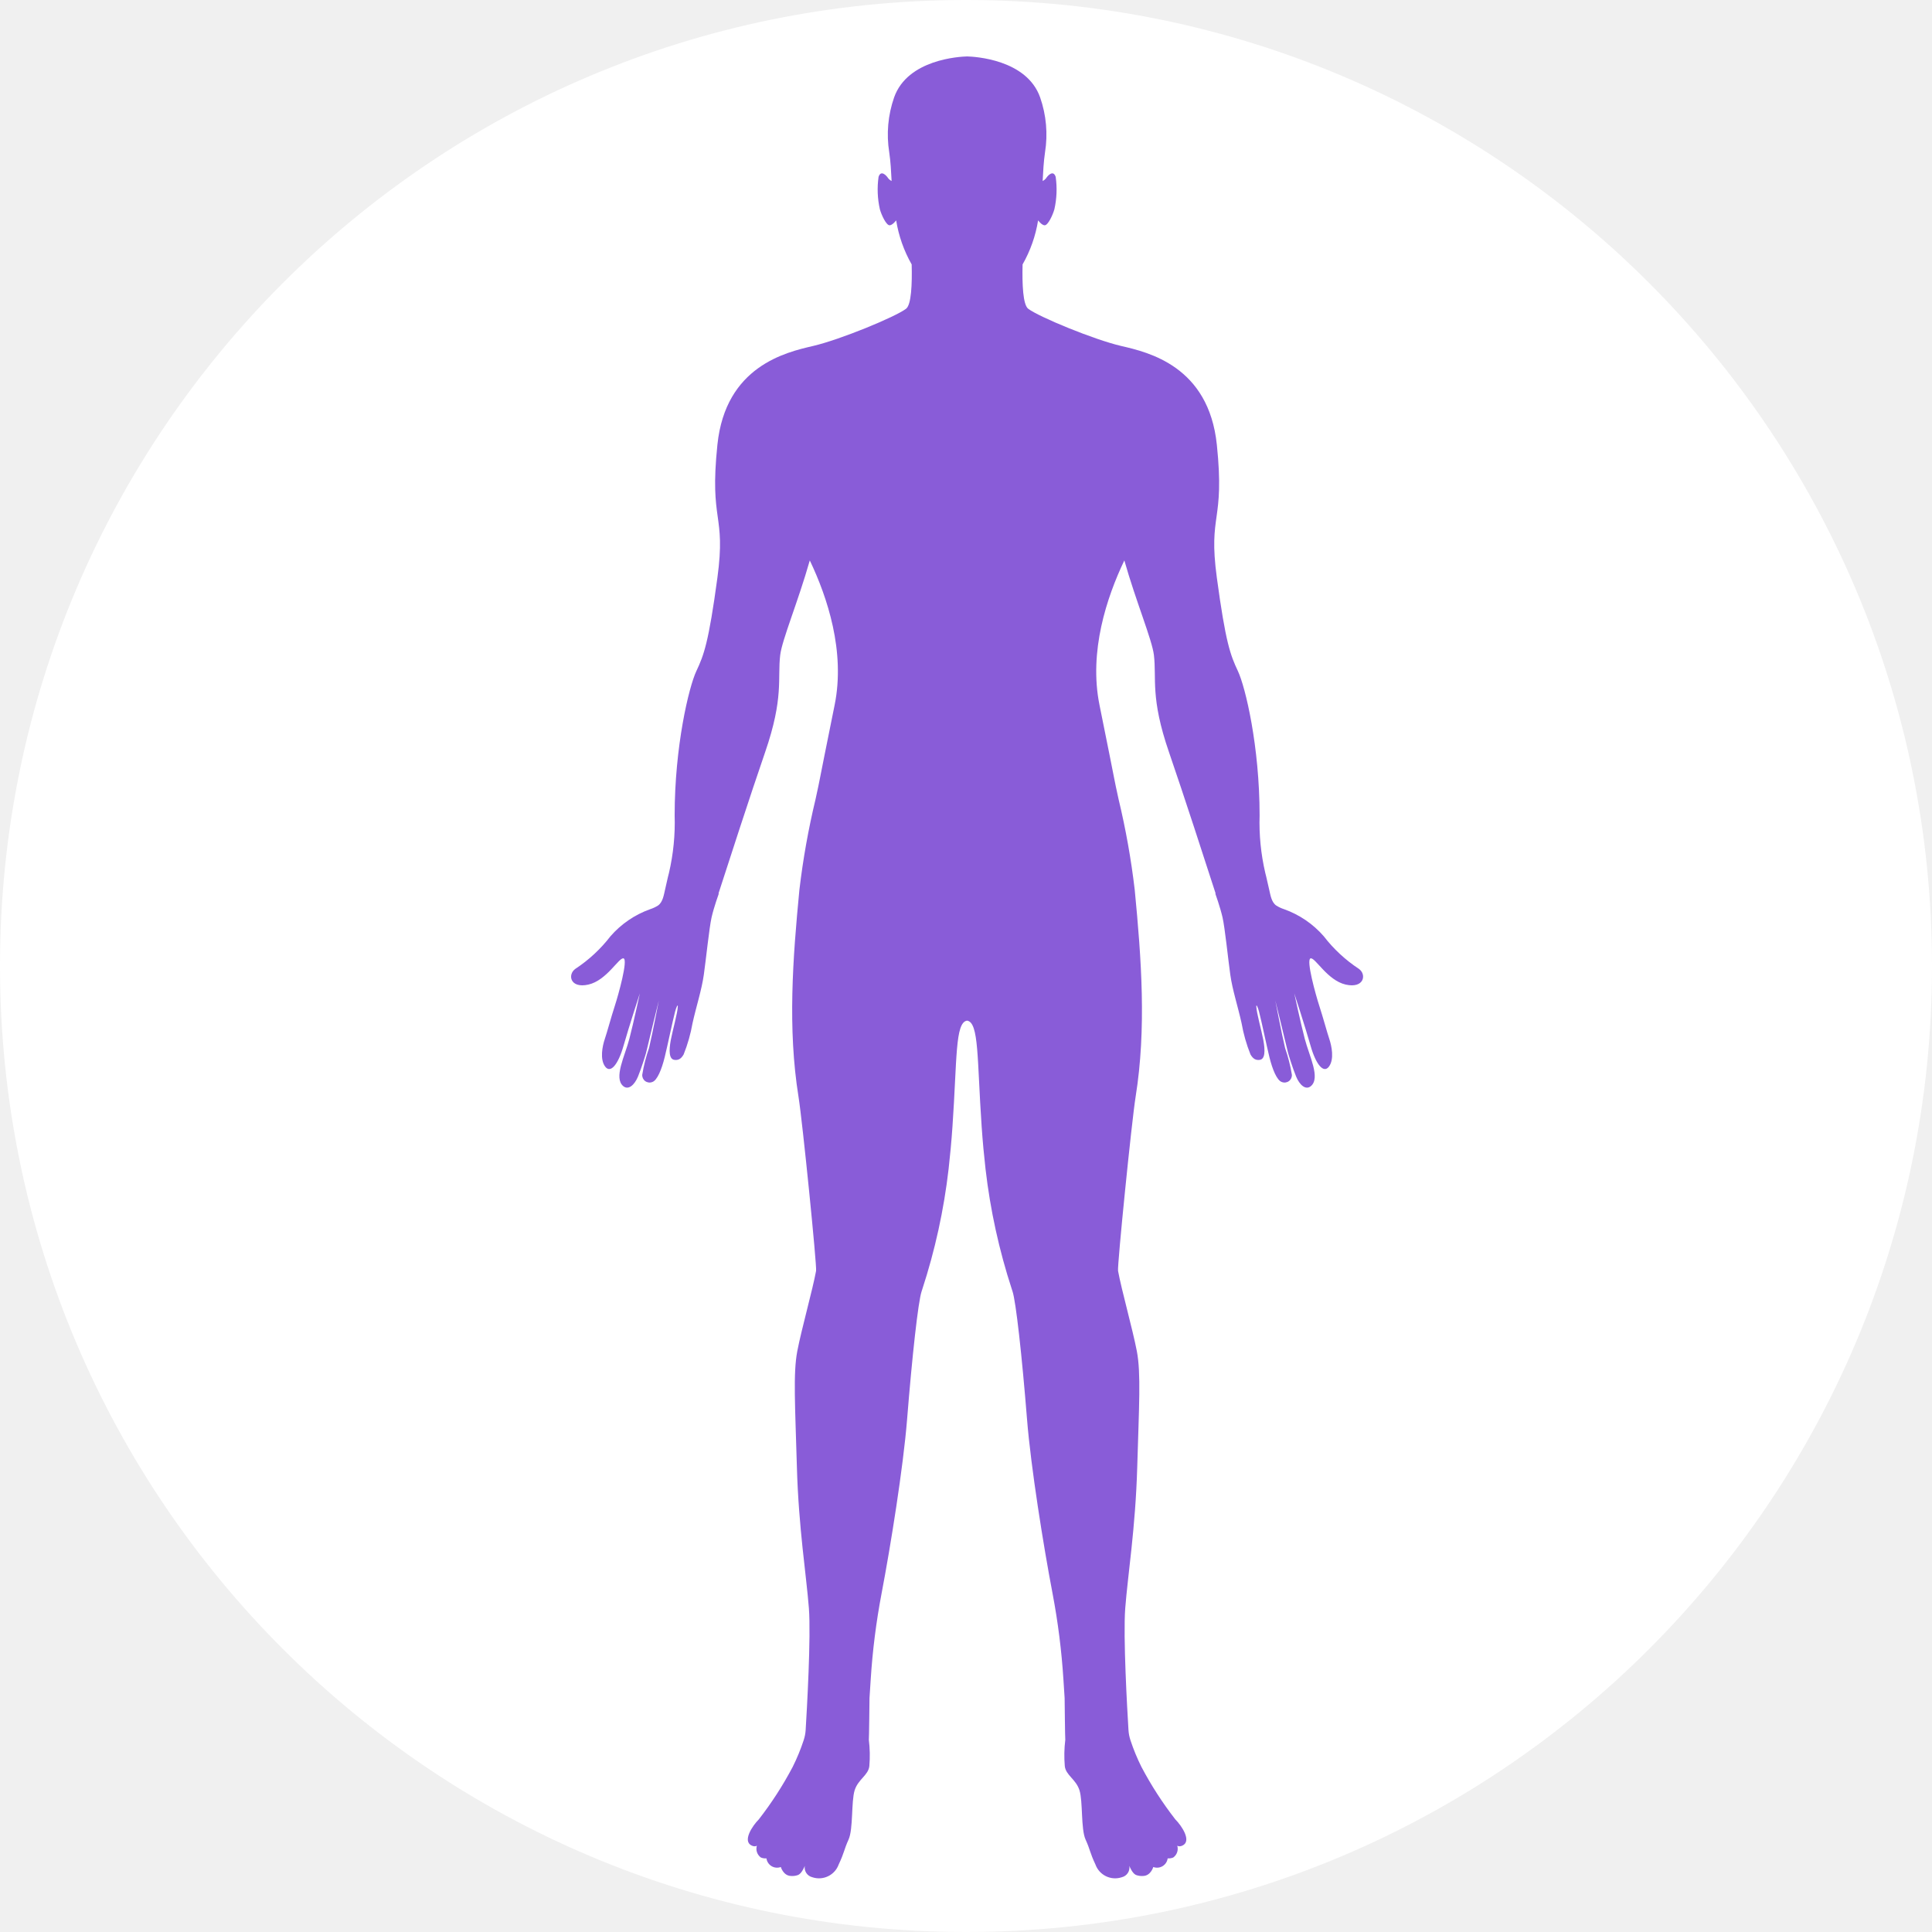
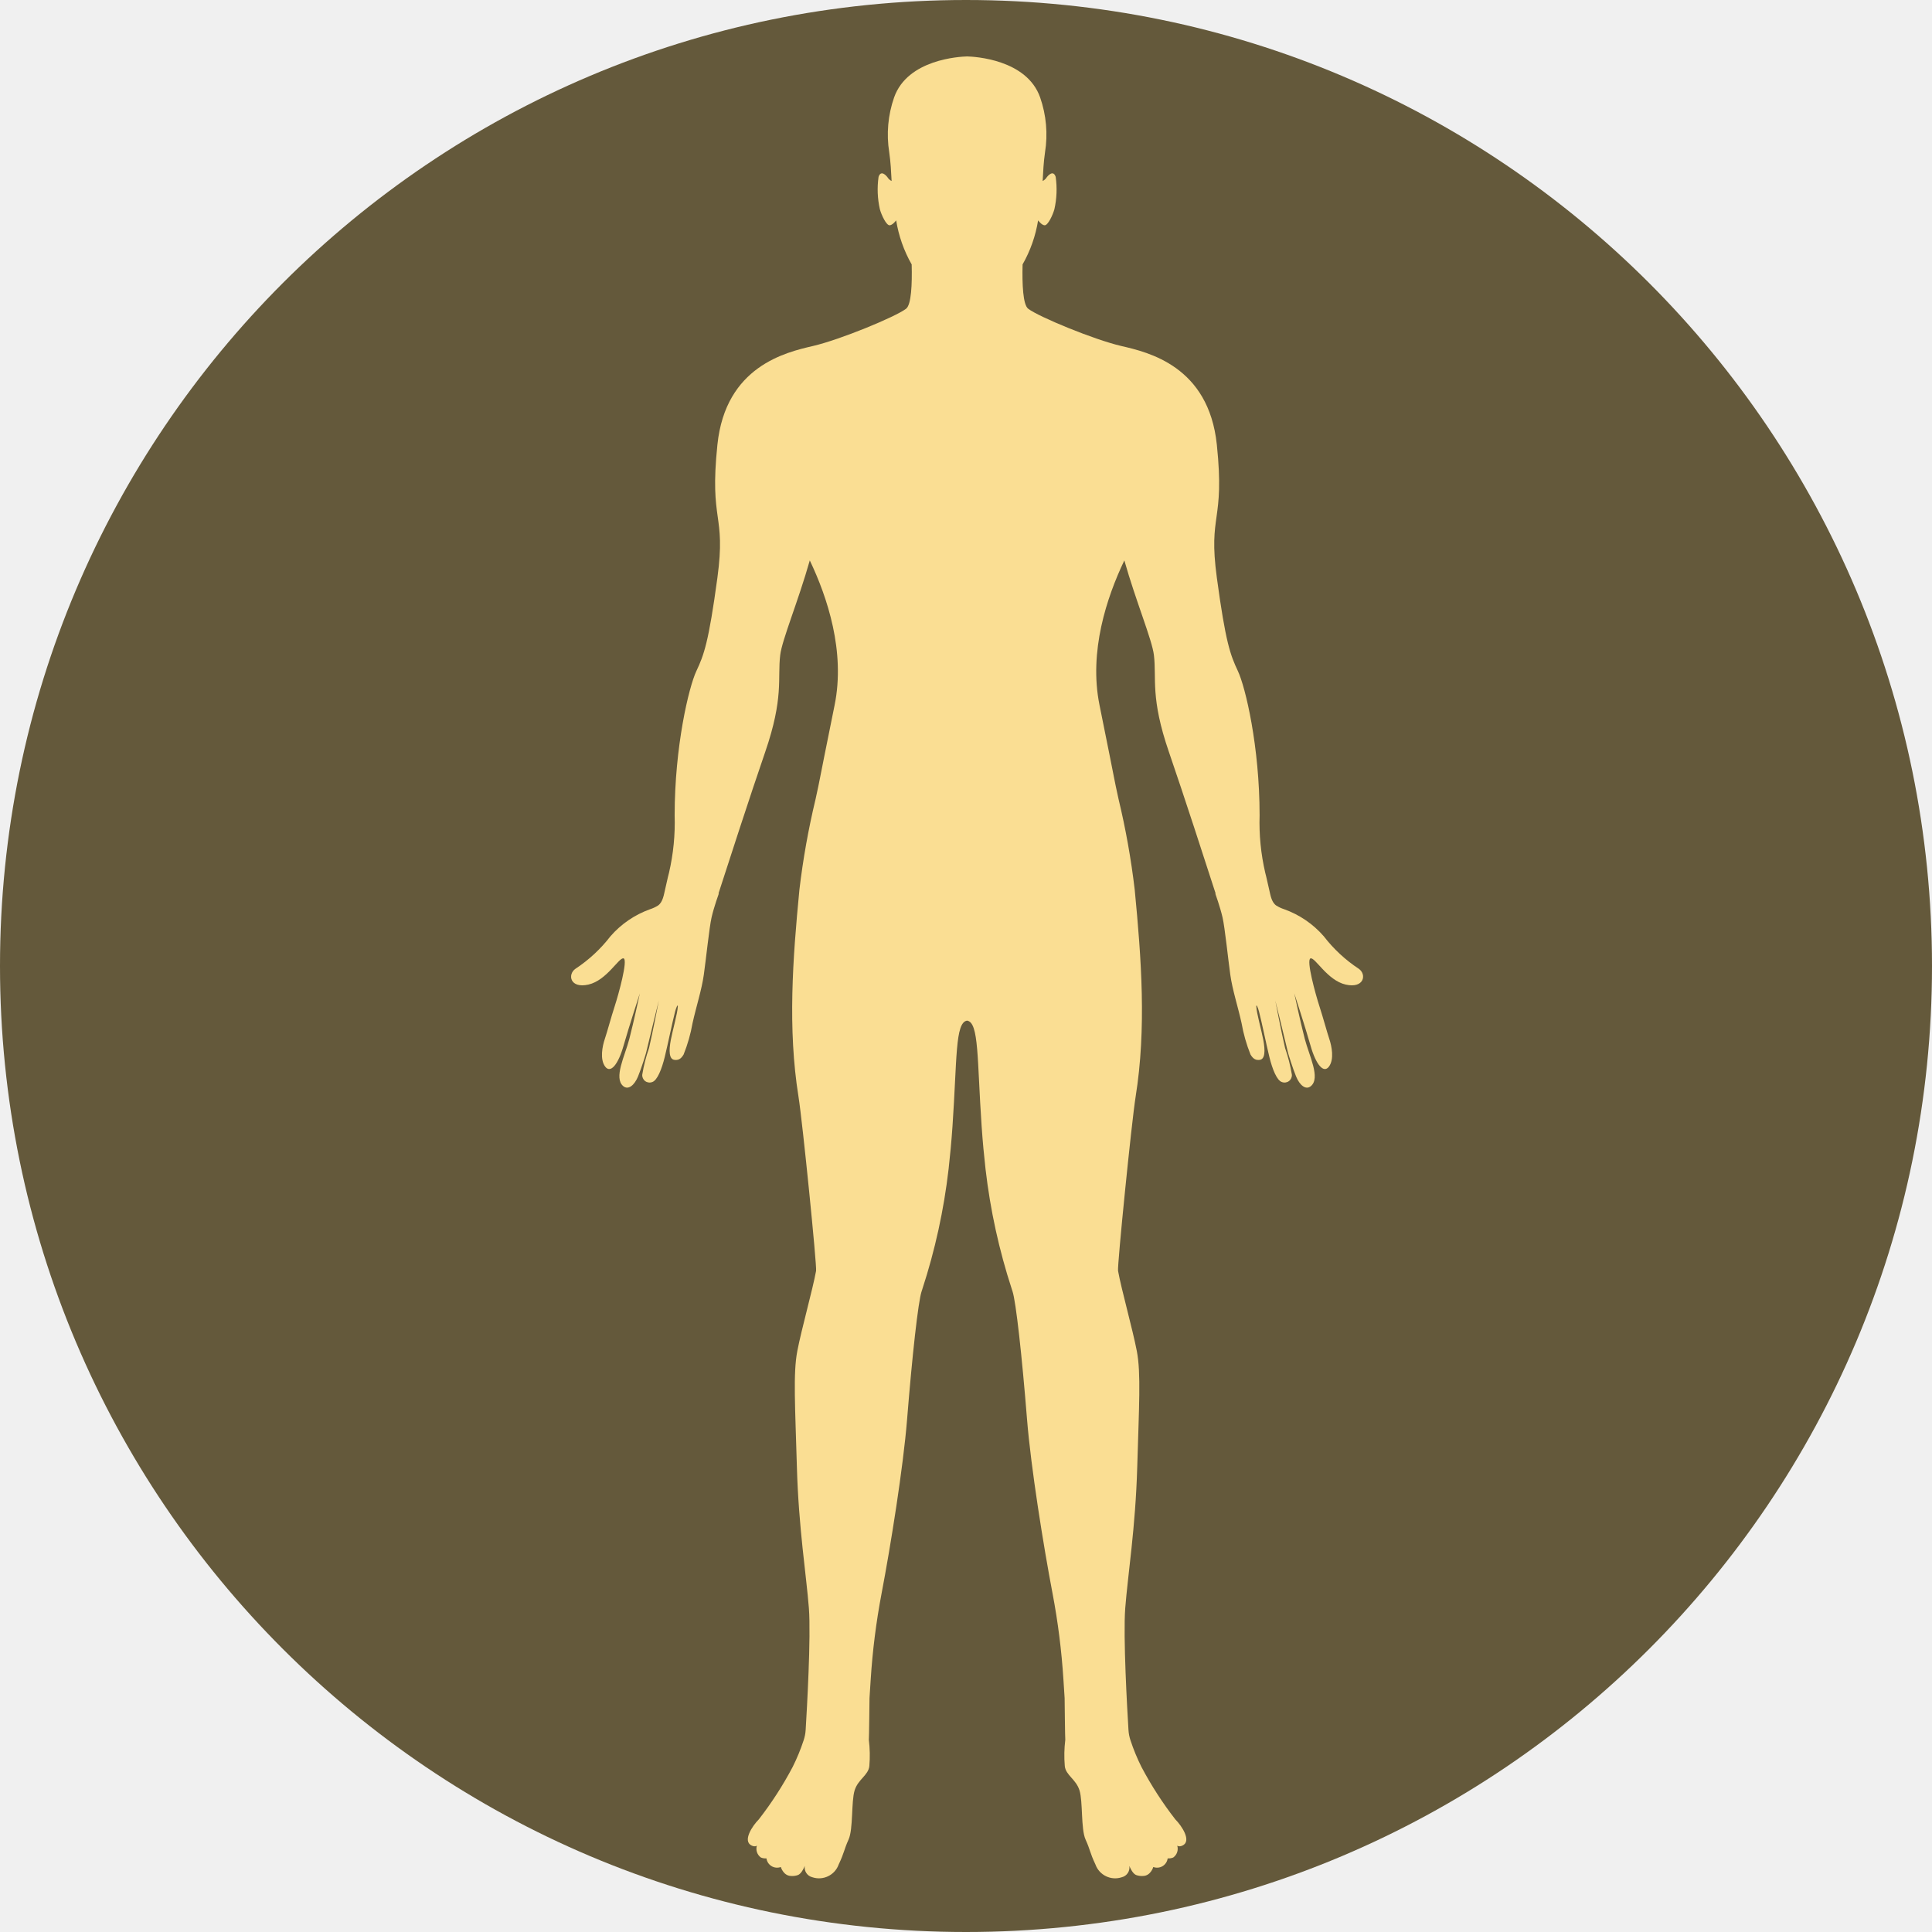
<svg xmlns="http://www.w3.org/2000/svg" width="274" height="274" viewBox="0 0 274 274">
  <g id="Grupo_1054471" data-name="Grupo 1054471" transform="translate(-193 -2196.587)">
-     <circle id="Elipse_4749" data-name="Elipse 4749" cx="137" cy="137" r="137" transform="translate(193 2196.587)" fill="#fff" />
-     <path id="Trazado_21081" data-name="Trazado 21081" d="M1457.458,1021.958a20.463,20.463,0,0,1-4.973-4.618,13.421,13.421,0,0,0-5.615-3.831,4.951,4.951,0,0,1-1.131-.53c-.7-.5-.817-1.533-1.009-2.316s-.337-1.558-.543-2.326a31.587,31.587,0,0,1-.8-8.135c0-9.765-2.006-18.193-3.076-20.467s-1.738-4.013-2.988-13.243,1.159-7.714,0-18.862-9.721-13.111-13.555-14-11.683-4.124-13.2-5.283c-.747-.572-.865-3.481-.795-6.283a18.549,18.549,0,0,0,2.2-6.247c.185.235.569.668.917.694.477.037,1.174-1.468,1.394-2.276a12.656,12.656,0,0,0,.183-4.587c-.329-1.028-1.1-.22-1.357.183a1.421,1.421,0,0,1-.492.4c.071-1.359.139-2.718.337-4.067a15.98,15.98,0,0,0-.691-7.782c-1.9-5.413-9.327-5.791-10.356-5.818h0c-1.031.027-8.455.4-10.357,5.818a15.977,15.977,0,0,0-.69,7.782c.2,1.35.266,2.709.337,4.067a1.419,1.419,0,0,1-.492-.4c-.257-.4-1.028-1.211-1.359-.183a12.693,12.693,0,0,0,.185,4.587c.22.808.917,2.313,1.395,2.276.348-.027.732-.459.917-.694a18.549,18.549,0,0,0,2.2,6.247c.071,2.8-.047,5.711-.795,6.283-1.517,1.159-9.365,4.392-13.2,5.283s-12.4,2.855-13.557,14,1.249,9.631,0,18.862-1.917,10.969-2.986,13.243-3.078,10.7-3.078,20.467a31.618,31.618,0,0,1-.8,8.135c-.208.768-.356,1.554-.544,2.326s-.309,1.817-1.009,2.316a4.962,4.962,0,0,1-1.133.53,13.428,13.428,0,0,0-5.614,3.831,20.482,20.482,0,0,1-4.973,4.618c-1.145.8-.771,2.831,1.843,2.237s4.344-3.909,4.988-3.713-.715,5.107-1.254,6.764-1.063,3.646-1.408,4.66-.722,2.882.046,3.917,1.858-.3,2.613-2.964,2.31-7.421,2.31-7.421-.857,4.014-1.487,6.447-2.263,5.538-.87,6.711c.734.616,1.6-.168,2.088-1.342s1.1-3.165,1.145-3.357c.461-1.984,1.816-7.441,1.816-7.441s-.876,4.574-1.391,6.743a22.422,22.422,0,0,0-.96,3.769,1.038,1.038,0,0,0,1.407,1.052c.719-.214,1.359-1.833,1.78-3.549.433-1.758,1.083-4.953,1.474-6.457.149-.57.4-1.134.382-.706-.035.927-.756,3.463-.991,4.731-.3,1.607-.242,2.743.515,2.836.476.059.894-.061,1.3-.765a22.222,22.222,0,0,0,1.264-4.443c.542-2.437,1.289-4.679,1.6-6.869s.768-6.662,1.1-8.129,1.028-3.379,1.028-3.379l-.049-.006c1.329-4.121,4.537-14.017,6.615-20.043,2.675-7.76,1.738-10.434,2.14-13.78.26-2.17,2.546-7.6,4.195-13.421,2.494,5.225,5.06,12.922,3.522,20.511-2.7,13.335-1.858,9.452-2.7,13.335a110.032,110.032,0,0,0-2.294,12.858c-.945,9.78-1.679,19.684-.127,29.366.566,3.531,2.62,23.978,2.491,24.687-.484,2.664-2.059,8.234-2.664,11.382s-.3,7.872-.056,16.471,1.332,15.258,1.7,19.981c.312,4.054-.284,14.419-.458,17.272a5.66,5.66,0,0,1-.285,1.467,27.882,27.882,0,0,1-1.56,3.788,50.657,50.657,0,0,1-4.8,7.432c-.907.906-2.367,3.094-1,3.717.481.219.725.01.725.01a1.529,1.529,0,0,0,.567,1.678,1.688,1.688,0,0,0,.793.124,1.519,1.519,0,0,0,2.038,1.224s.345,1.214,1.4,1.269a2.37,2.37,0,0,0,1.018-.126c.3-.118.625-.459.982-1.3a1.417,1.417,0,0,0,1.068,1.608,2.969,2.969,0,0,0,3.74-1.812c.815-1.722.725-2.04,1.4-3.536s.364-5.392.861-6.978,1.949-2.13,2.085-3.444a18.009,18.009,0,0,0-.071-3.717c.031-.009.094-5.928.094-5.928l.171-2.641a98.873,98.873,0,0,1,1.536-12.165c1.289-6.747,3.079-17.925,3.622-24.7.726-9.083,1.574-16.713,2.059-18.165l.089-.273a87.009,87.009,0,0,0,3.741-17.091c.208-1.834.4-3.859.55-6.035.658-9.551.359-14.75,2.068-15,1.709.248,1.409,5.447,2.068,15,.149,2.175.341,4.2.55,6.035a87.009,87.009,0,0,0,3.741,17.091c.037.115.068.208.089.273.484,1.452,1.332,9.082,2.059,18.165.542,6.778,2.333,17.956,3.622,24.7a98.873,98.873,0,0,1,1.536,12.165l.171,2.641s.063,5.919.094,5.928a18.026,18.026,0,0,0-.071,3.717c.136,1.314,1.586,1.858,2.085,3.444s.182,5.484.861,6.978.589,1.813,1.4,3.536a2.968,2.968,0,0,0,3.74,1.812,1.417,1.417,0,0,0,1.068-1.608c.357.843.685,1.185.982,1.3a2.365,2.365,0,0,0,1.016.126c1.053-.055,1.4-1.269,1.4-1.269a1.52,1.52,0,0,0,2.04-1.224,1.69,1.69,0,0,0,.793-.124,1.529,1.529,0,0,0,.567-1.678s.244.208.725-.01c1.371-.623-.092-2.811-1-3.717a50.636,50.636,0,0,1-4.8-7.432,28.062,28.062,0,0,1-1.561-3.788,5.709,5.709,0,0,1-.284-1.467c-.174-2.853-.77-13.218-.458-17.272.364-4.723,1.453-11.383,1.7-19.981s.55-13.322-.056-16.471-2.18-8.718-2.664-11.382c-.128-.709,1.926-21.156,2.491-24.687,1.552-9.681.818-19.585-.127-29.366a110.032,110.032,0,0,0-2.294-12.858c-.845-3.883,0,0-2.7-13.335-1.538-7.59,1.028-15.286,3.522-20.511,1.647,5.816,3.934,11.251,4.194,13.421.4,3.345-.535,6.02,2.14,13.78,2.078,6.026,5.286,15.923,6.614,20.043l-.047.006s.689,1.914,1.026,3.379.792,5.94,1.1,8.129,1.062,4.432,1.6,6.869a22.188,22.188,0,0,0,1.265,4.443c.407.7.825.824,1.3.765.756-.093.812-1.229.514-2.836-.233-1.267-.954-3.8-.99-4.731-.018-.428.234.136.381.706.393,1.5,1.042,4.7,1.474,6.457.422,1.716,1.062,3.335,1.781,3.549a1.038,1.038,0,0,0,1.407-1.052,22.469,22.469,0,0,0-.96-3.769c-.516-2.169-1.391-6.743-1.391-6.743s1.356,5.457,1.816,7.441c.044.192.653,2.17,1.145,3.357s1.354,1.958,2.088,1.342c1.393-1.173-.239-4.28-.87-6.711s-1.487-6.447-1.487-6.447,1.554,4.757,2.308,7.421,1.848,4,2.614,2.964.388-2.9.046-3.917-.869-3-1.408-4.66-1.9-6.569-1.254-6.764,2.372,3.119,4.986,3.713S1458.6,1022.759,1457.458,1021.958Z" transform="translate(-1071.748 1312.026)" fill="#895cd8" />
+     <circle id="Elipse_4749" data-name="Elipse 4749" cx="137" cy="137" r="137" transform="translate(193 2196.587)" fill="#64593b" />
+     <path id="Trazado_21081" data-name="Trazado 21081" d="M1457.458,1021.958a20.463,20.463,0,0,1-4.973-4.618,13.421,13.421,0,0,0-5.615-3.831,4.951,4.951,0,0,1-1.131-.53c-.7-.5-.817-1.533-1.009-2.316s-.337-1.558-.543-2.326a31.587,31.587,0,0,1-.8-8.135c0-9.765-2.006-18.193-3.076-20.467s-1.738-4.013-2.988-13.243,1.159-7.714,0-18.862-9.721-13.111-13.555-14-11.683-4.124-13.2-5.283c-.747-.572-.865-3.481-.795-6.283a18.549,18.549,0,0,0,2.2-6.247c.185.235.569.668.917.694.477.037,1.174-1.468,1.394-2.276a12.656,12.656,0,0,0,.183-4.587c-.329-1.028-1.1-.22-1.357.183a1.421,1.421,0,0,1-.492.4c.071-1.359.139-2.718.337-4.067a15.98,15.98,0,0,0-.691-7.782c-1.9-5.413-9.327-5.791-10.356-5.818h0c-1.031.027-8.455.4-10.357,5.818a15.977,15.977,0,0,0-.69,7.782c.2,1.35.266,2.709.337,4.067a1.419,1.419,0,0,1-.492-.4c-.257-.4-1.028-1.211-1.359-.183a12.693,12.693,0,0,0,.185,4.587c.22.808.917,2.313,1.395,2.276.348-.027.732-.459.917-.694a18.549,18.549,0,0,0,2.2,6.247c.071,2.8-.047,5.711-.795,6.283-1.517,1.159-9.365,4.392-13.2,5.283s-12.4,2.855-13.557,14,1.249,9.631,0,18.862-1.917,10.969-2.986,13.243-3.078,10.7-3.078,20.467a31.618,31.618,0,0,1-.8,8.135c-.208.768-.356,1.554-.544,2.326s-.309,1.817-1.009,2.316a4.962,4.962,0,0,1-1.133.53,13.428,13.428,0,0,0-5.614,3.831,20.482,20.482,0,0,1-4.973,4.618c-1.145.8-.771,2.831,1.843,2.237s4.344-3.909,4.988-3.713-.715,5.107-1.254,6.764-1.063,3.646-1.408,4.66-.722,2.882.046,3.917,1.858-.3,2.613-2.964,2.31-7.421,2.31-7.421-.857,4.014-1.487,6.447-2.263,5.538-.87,6.711c.734.616,1.6-.168,2.088-1.342s1.1-3.165,1.145-3.357c.461-1.984,1.816-7.441,1.816-7.441s-.876,4.574-1.391,6.743a22.422,22.422,0,0,0-.96,3.769,1.038,1.038,0,0,0,1.407,1.052c.719-.214,1.359-1.833,1.78-3.549.433-1.758,1.083-4.953,1.474-6.457.149-.57.4-1.134.382-.706-.035.927-.756,3.463-.991,4.731-.3,1.607-.242,2.743.515,2.836.476.059.894-.061,1.3-.765a22.222,22.222,0,0,0,1.264-4.443c.542-2.437,1.289-4.679,1.6-6.869s.768-6.662,1.1-8.129,1.028-3.379,1.028-3.379l-.049-.006c1.329-4.121,4.537-14.017,6.615-20.043,2.675-7.76,1.738-10.434,2.14-13.78.26-2.17,2.546-7.6,4.195-13.421,2.494,5.225,5.06,12.922,3.522,20.511-2.7,13.335-1.858,9.452-2.7,13.335a110.032,110.032,0,0,0-2.294,12.858c-.945,9.78-1.679,19.684-.127,29.366.566,3.531,2.62,23.978,2.491,24.687-.484,2.664-2.059,8.234-2.664,11.382s-.3,7.872-.056,16.471,1.332,15.258,1.7,19.981c.312,4.054-.284,14.419-.458,17.272a5.66,5.66,0,0,1-.285,1.467,27.882,27.882,0,0,1-1.56,3.788,50.657,50.657,0,0,1-4.8,7.432c-.907.906-2.367,3.094-1,3.717.481.219.725.01.725.01a1.529,1.529,0,0,0,.567,1.678,1.688,1.688,0,0,0,.793.124,1.519,1.519,0,0,0,2.038,1.224s.345,1.214,1.4,1.269a2.37,2.37,0,0,0,1.018-.126c.3-.118.625-.459.982-1.3a1.417,1.417,0,0,0,1.068,1.608,2.969,2.969,0,0,0,3.74-1.812c.815-1.722.725-2.04,1.4-3.536s.364-5.392.861-6.978,1.949-2.13,2.085-3.444a18.009,18.009,0,0,0-.071-3.717c.031-.009.094-5.928.094-5.928l.171-2.641a98.873,98.873,0,0,1,1.536-12.165c1.289-6.747,3.079-17.925,3.622-24.7.726-9.083,1.574-16.713,2.059-18.165l.089-.273a87.009,87.009,0,0,0,3.741-17.091c.208-1.834.4-3.859.55-6.035.658-9.551.359-14.75,2.068-15,1.709.248,1.409,5.447,2.068,15,.149,2.175.341,4.2.55,6.035a87.009,87.009,0,0,0,3.741,17.091c.037.115.068.208.089.273.484,1.452,1.332,9.082,2.059,18.165.542,6.778,2.333,17.956,3.622,24.7a98.873,98.873,0,0,1,1.536,12.165l.171,2.641s.063,5.919.094,5.928a18.026,18.026,0,0,0-.071,3.717c.136,1.314,1.586,1.858,2.085,3.444s.182,5.484.861,6.978.589,1.813,1.4,3.536a2.968,2.968,0,0,0,3.74,1.812,1.417,1.417,0,0,0,1.068-1.608c.357.843.685,1.185.982,1.3a2.365,2.365,0,0,0,1.016.126c1.053-.055,1.4-1.269,1.4-1.269a1.52,1.52,0,0,0,2.04-1.224,1.69,1.69,0,0,0,.793-.124,1.529,1.529,0,0,0,.567-1.678s.244.208.725-.01c1.371-.623-.092-2.811-1-3.717a50.636,50.636,0,0,1-4.8-7.432,28.062,28.062,0,0,1-1.561-3.788,5.709,5.709,0,0,1-.284-1.467c-.174-2.853-.77-13.218-.458-17.272.364-4.723,1.453-11.383,1.7-19.981s.55-13.322-.056-16.471-2.18-8.718-2.664-11.382c-.128-.709,1.926-21.156,2.491-24.687,1.552-9.681.818-19.585-.127-29.366a110.032,110.032,0,0,0-2.294-12.858c-.845-3.883,0,0-2.7-13.335-1.538-7.59,1.028-15.286,3.522-20.511,1.647,5.816,3.934,11.251,4.194,13.421.4,3.345-.535,6.02,2.14,13.78,2.078,6.026,5.286,15.923,6.614,20.043l-.047.006s.689,1.914,1.026,3.379.792,5.94,1.1,8.129,1.062,4.432,1.6,6.869a22.188,22.188,0,0,0,1.265,4.443c.407.7.825.824,1.3.765.756-.093.812-1.229.514-2.836-.233-1.267-.954-3.8-.99-4.731-.018-.428.234.136.381.706.393,1.5,1.042,4.7,1.474,6.457.422,1.716,1.062,3.335,1.781,3.549a1.038,1.038,0,0,0,1.407-1.052,22.469,22.469,0,0,0-.96-3.769c-.516-2.169-1.391-6.743-1.391-6.743s1.356,5.457,1.816,7.441c.044.192.653,2.17,1.145,3.357s1.354,1.958,2.088,1.342c1.393-1.173-.239-4.28-.87-6.711s-1.487-6.447-1.487-6.447,1.554,4.757,2.308,7.421,1.848,4,2.614,2.964.388-2.9.046-3.917-.869-3-1.408-4.66-1.9-6.569-1.254-6.764,2.372,3.119,4.986,3.713S1458.6,1022.759,1457.458,1021.958Z" transform="translate(-1071.748 1312.026)" fill="#fade93" />
  </g>
</svg>
